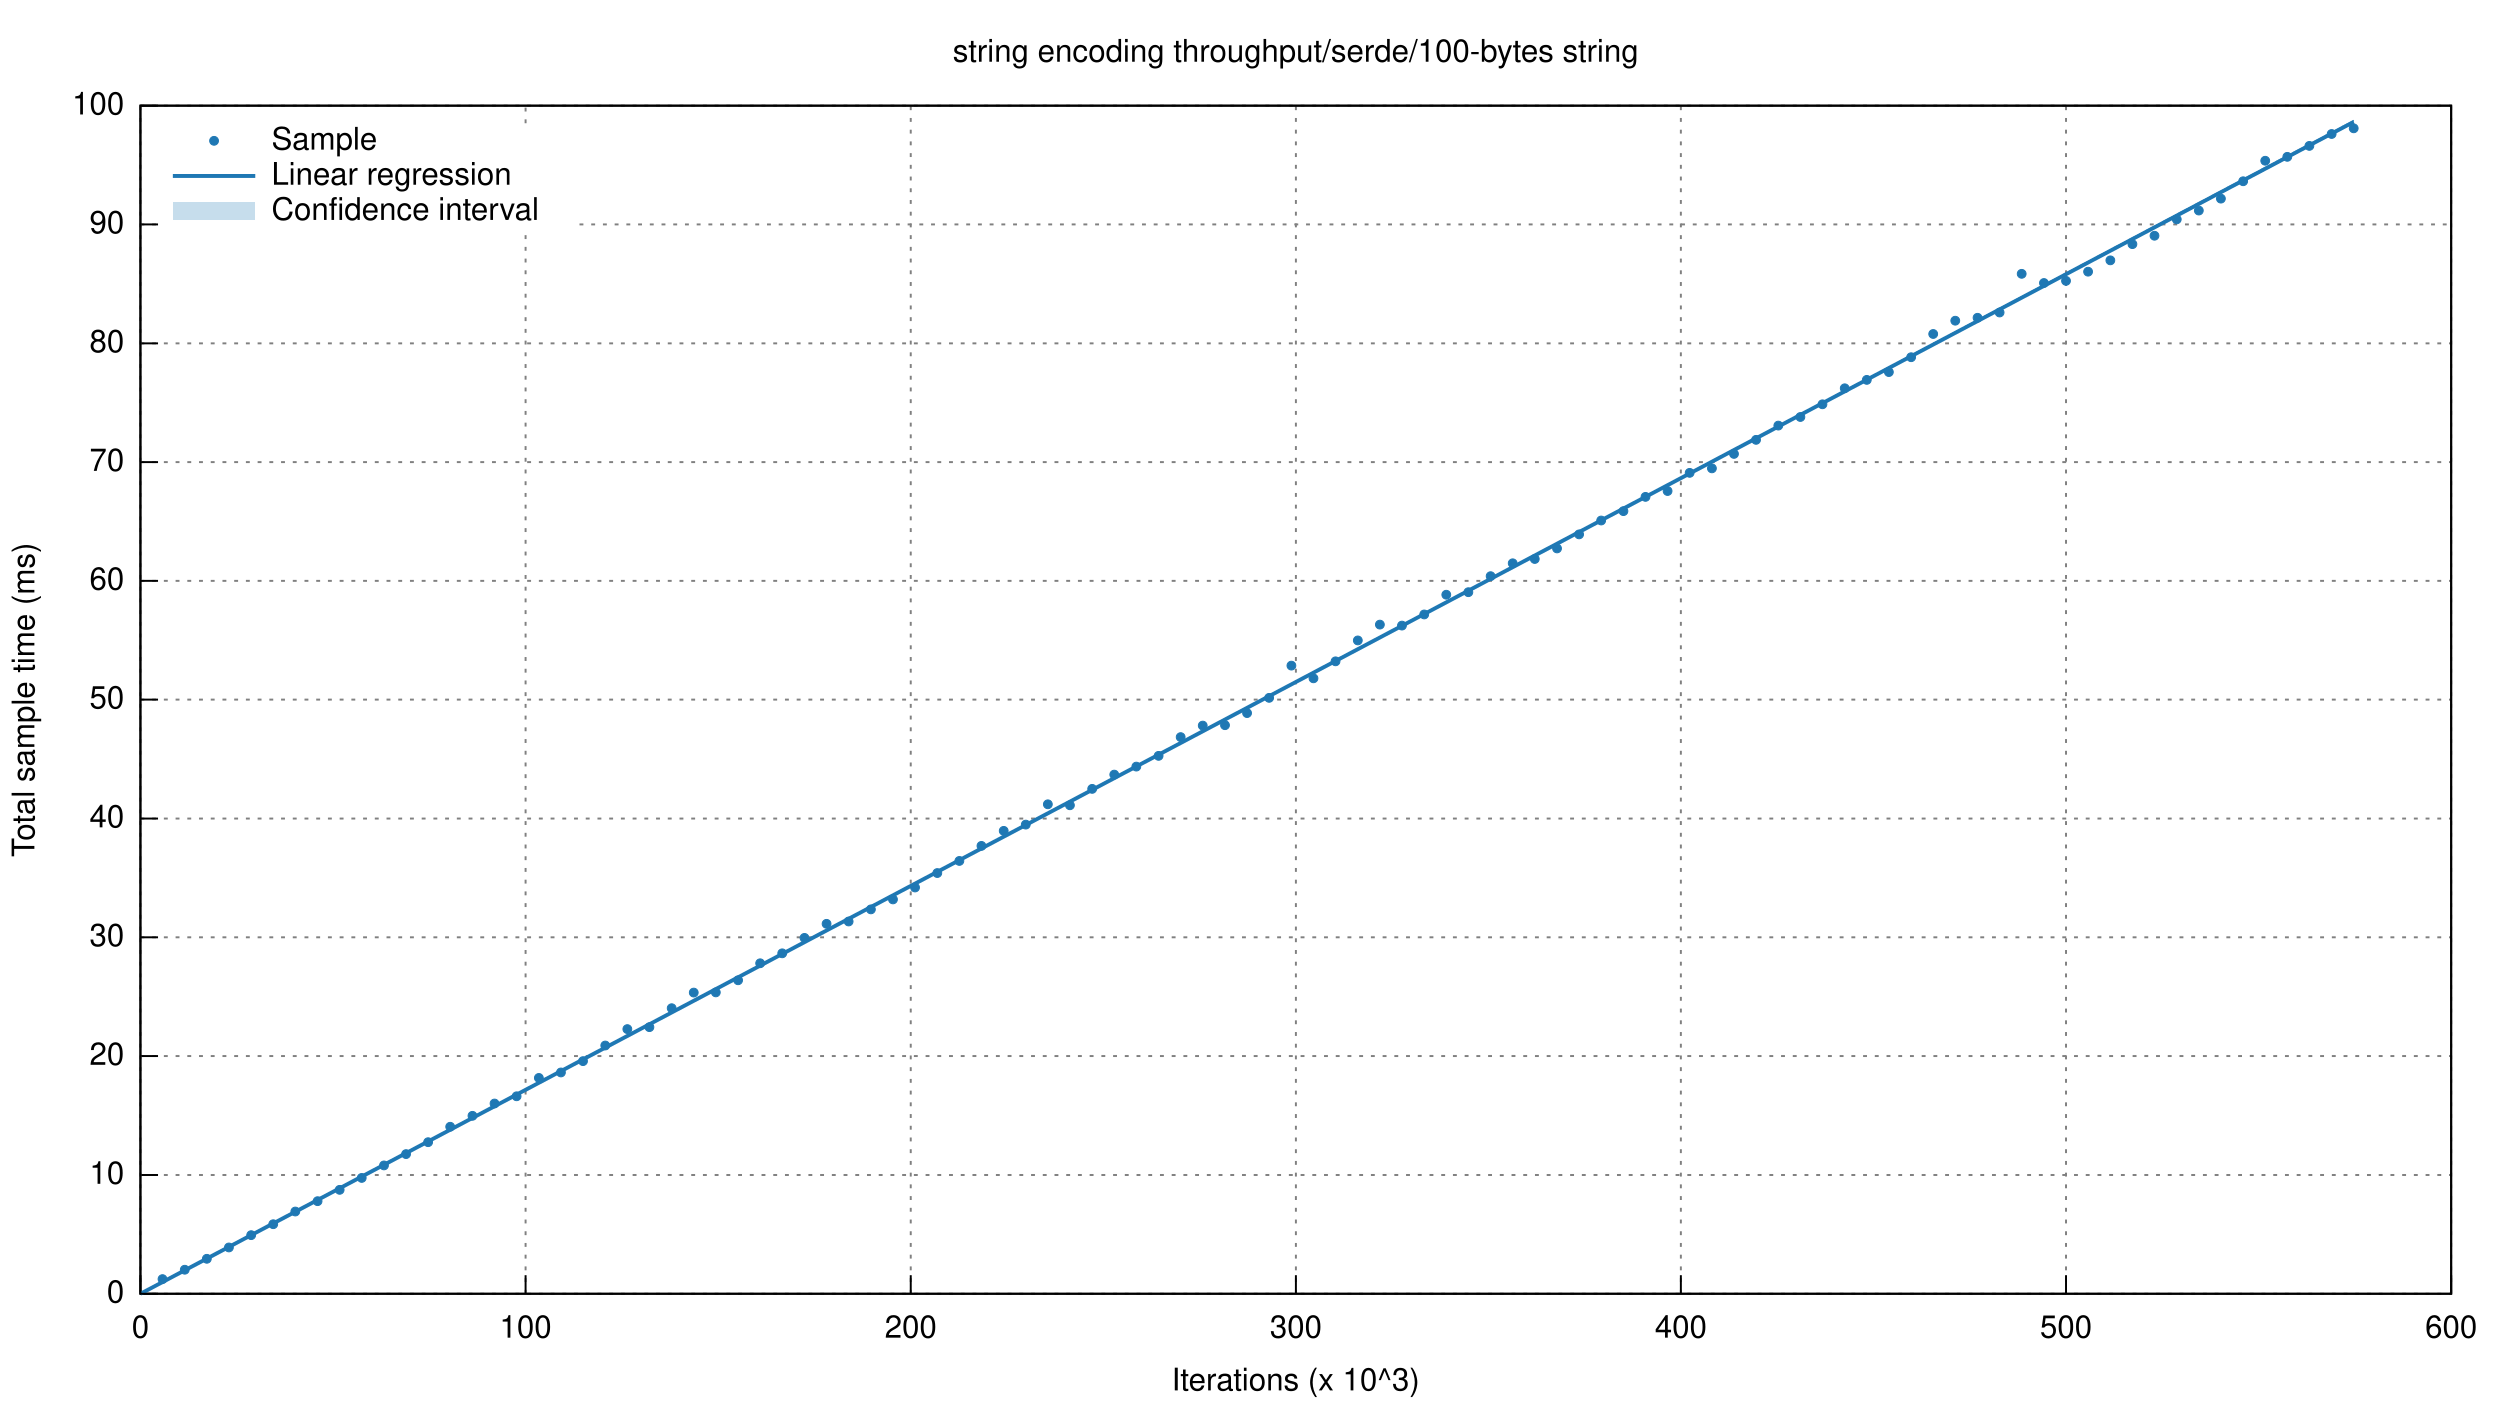
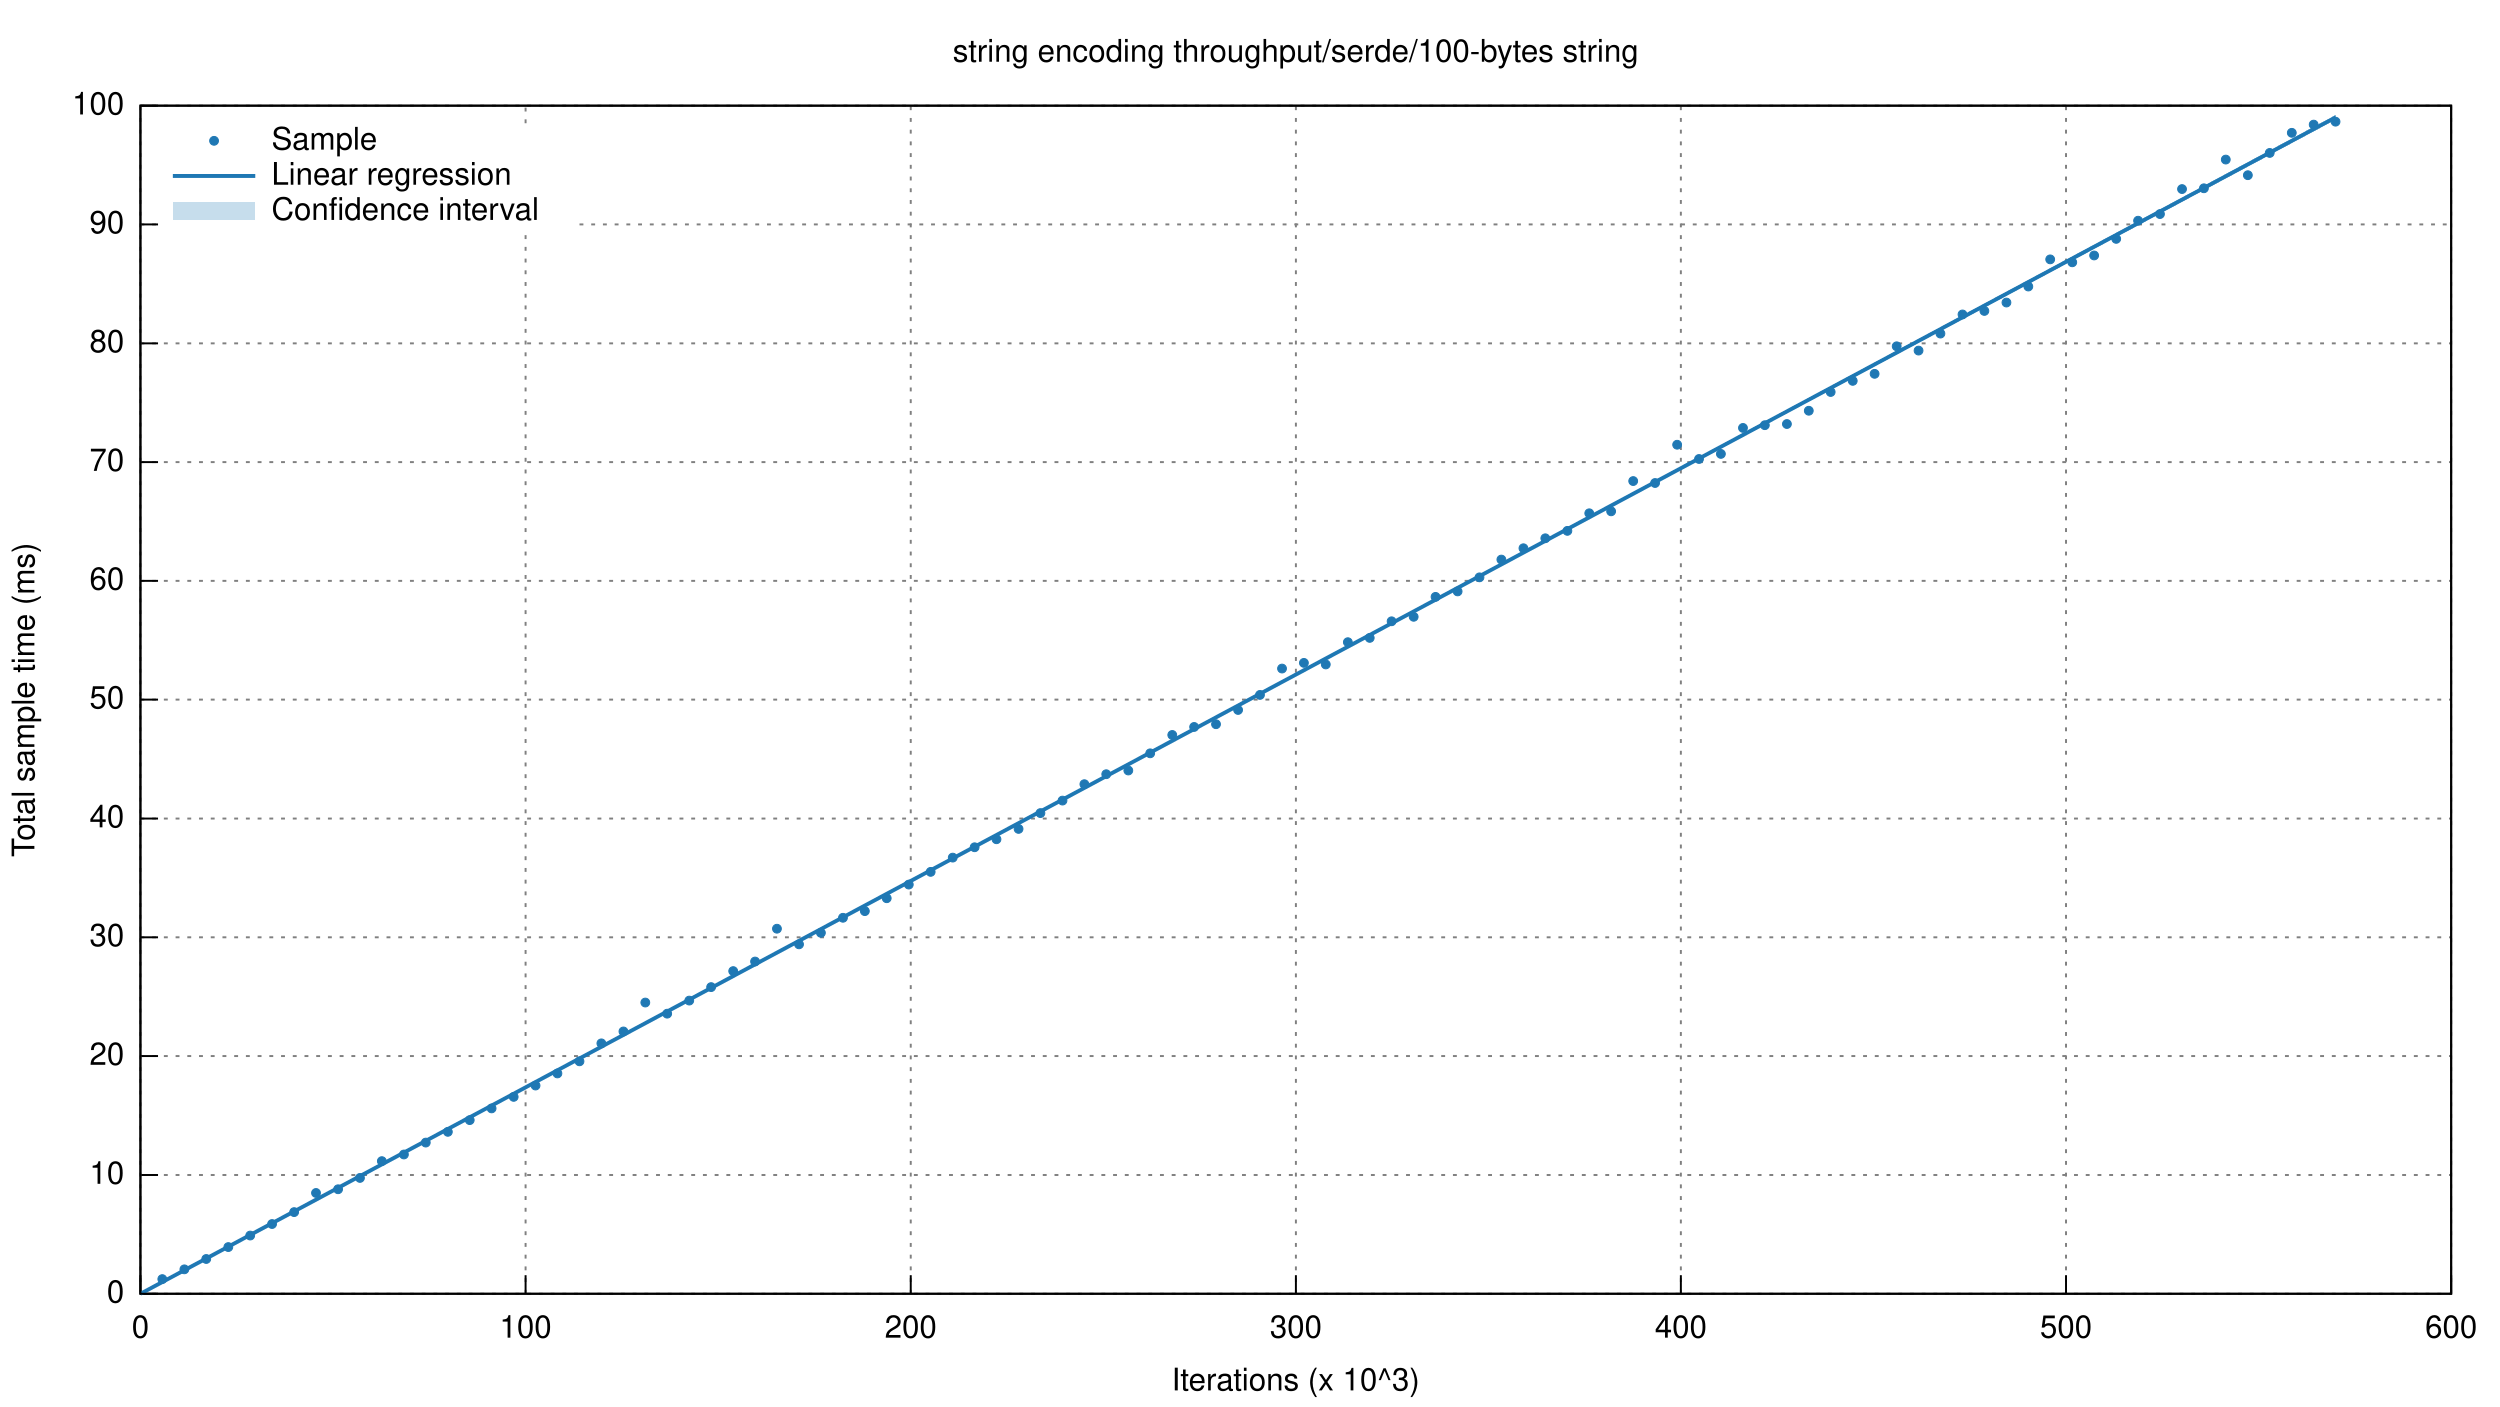
<svg xmlns="http://www.w3.org/2000/svg" xmlns:xlink="http://www.w3.org/1999/xlink" viewBox="0 0 1280 720">
  <g id="gnuplot_canvas">
    <rect x="0" y="0" width="1280" height="720" fill="none" />
    <defs>
      <circle id="gpDot" r="0.5" stroke-width="0.5" />
      <path id="gpPt0" stroke-width="0.222" stroke="currentColor" d="M-1,0 h2 M0,-1 v2" />
      <path id="gpPt1" stroke-width="0.222" stroke="currentColor" d="M-1,-1 L1,1 M1,-1 L-1,1" />
      <path id="gpPt2" stroke-width="0.222" stroke="currentColor" d="M-1,0 L1,0 M0,-1 L0,1 M-1,-1 L1,1 M-1,1 L1,-1" />
      <rect id="gpPt3" stroke-width="0.222" stroke="currentColor" x="-1" y="-1" width="2" height="2" />
      <rect id="gpPt4" stroke-width="0.222" stroke="currentColor" fill="currentColor" x="-1" y="-1" width="2" height="2" />
      <circle id="gpPt5" stroke-width="0.222" stroke="currentColor" cx="0" cy="0" r="1" />
      <use xlink:href="#gpPt5" id="gpPt6" fill="currentColor" stroke="none" />
      <path id="gpPt7" stroke-width="0.222" stroke="currentColor" d="M0,-1.33 L-1.33,0.67 L1.33,0.67 z" />
      <use xlink:href="#gpPt7" id="gpPt8" fill="currentColor" stroke="none" />
      <use xlink:href="#gpPt7" id="gpPt9" stroke="currentColor" transform="rotate(180)" />
      <use xlink:href="#gpPt9" id="gpPt10" fill="currentColor" stroke="none" />
      <use xlink:href="#gpPt3" id="gpPt11" stroke="currentColor" transform="rotate(45)" />
      <use xlink:href="#gpPt11" id="gpPt12" fill="currentColor" stroke="none" />
    </defs>
    <g style="fill:none; color:white; stroke:currentColor; stroke-width:1.00; stroke-linecap:butt; stroke-linejoin:miter">
</g>
    <g style="fill:none; color:black; stroke:currentColor; stroke-width:1.00; stroke-linecap:butt; stroke-linejoin:miter">
</g>
    <g style="fill:none; color:gray; stroke:currentColor; stroke-width:1.00; stroke-linecap:butt; stroke-linejoin:miter">
      <path stroke="gray" stroke-dasharray=" 2,4" class="gridline" d="M71.9,662.4 L1255.0,662.4  h0.01" />
    </g>
    <g style="fill:none; color:black; stroke:currentColor; stroke-width:1.00; stroke-linecap:butt; stroke-linejoin:miter">
      <path stroke="black" d="M71.9,662.4 L80.9,662.4  h0.01" />
      <g transform="translate(63.6,666.9)" style="stroke:none; fill:black; font-family:Helvetica; font-size:12.00pt; text-anchor:end">
        <text> 0</text>
      </g>
    </g>
    <g style="fill:none; color:gray; stroke:currentColor; stroke-width:1.00; stroke-linecap:butt; stroke-linejoin:miter">
      <path stroke="gray" stroke-dasharray=" 2,4" class="gridline" d="M71.9,601.6 L1255.0,601.6  h0.01" />
    </g>
    <g style="fill:none; color:black; stroke:currentColor; stroke-width:1.00; stroke-linecap:butt; stroke-linejoin:miter">
      <path stroke="black" d="M71.9,601.6 L80.9,601.6  h0.01" />
      <g transform="translate(63.6,606.1)" style="stroke:none; fill:black; font-family:Helvetica; font-size:12.00pt; text-anchor:end">
        <text> 10</text>
      </g>
    </g>
    <g style="fill:none; color:gray; stroke:currentColor; stroke-width:1.00; stroke-linecap:butt; stroke-linejoin:miter">
      <path stroke="gray" stroke-dasharray=" 2,4" class="gridline" d="M71.9,540.7 L1255.0,540.7  h0.01" />
    </g>
    <g style="fill:none; color:black; stroke:currentColor; stroke-width:1.00; stroke-linecap:butt; stroke-linejoin:miter">
      <path stroke="black" d="M71.9,540.7 L80.9,540.7  h0.01" />
      <g transform="translate(63.6,545.2)" style="stroke:none; fill:black; font-family:Helvetica; font-size:12.00pt; text-anchor:end">
        <text> 20</text>
      </g>
    </g>
    <g style="fill:none; color:gray; stroke:currentColor; stroke-width:1.00; stroke-linecap:butt; stroke-linejoin:miter">
      <path stroke="gray" stroke-dasharray=" 2,4" class="gridline" d="M71.9,479.9 L1255.0,479.9  h0.01" />
    </g>
    <g style="fill:none; color:black; stroke:currentColor; stroke-width:1.00; stroke-linecap:butt; stroke-linejoin:miter">
      <path stroke="black" d="M71.9,479.9 L80.9,479.9  h0.01" />
      <g transform="translate(63.6,484.4)" style="stroke:none; fill:black; font-family:Helvetica; font-size:12.00pt; text-anchor:end">
        <text> 30</text>
      </g>
    </g>
    <g style="fill:none; color:gray; stroke:currentColor; stroke-width:1.00; stroke-linecap:butt; stroke-linejoin:miter">
      <path stroke="gray" stroke-dasharray=" 2,4" class="gridline" d="M71.9,419.1 L1255.0,419.1  h0.01" />
    </g>
    <g style="fill:none; color:black; stroke:currentColor; stroke-width:1.00; stroke-linecap:butt; stroke-linejoin:miter">
      <path stroke="black" d="M71.9,419.1 L80.9,419.1  h0.01" />
      <g transform="translate(63.6,423.6)" style="stroke:none; fill:black; font-family:Helvetica; font-size:12.00pt; text-anchor:end">
        <text> 40</text>
      </g>
    </g>
    <g style="fill:none; color:gray; stroke:currentColor; stroke-width:1.00; stroke-linecap:butt; stroke-linejoin:miter">
      <path stroke="gray" stroke-dasharray=" 2,4" class="gridline" d="M71.9,358.2 L1255.0,358.2  h0.01" />
    </g>
    <g style="fill:none; color:black; stroke:currentColor; stroke-width:1.00; stroke-linecap:butt; stroke-linejoin:miter">
      <path stroke="black" d="M71.9,358.2 L80.9,358.2  h0.01" />
      <g transform="translate(63.6,362.7)" style="stroke:none; fill:black; font-family:Helvetica; font-size:12.00pt; text-anchor:end">
        <text> 50</text>
      </g>
    </g>
    <g style="fill:none; color:gray; stroke:currentColor; stroke-width:1.00; stroke-linecap:butt; stroke-linejoin:miter">
      <path stroke="gray" stroke-dasharray=" 2,4" class="gridline" d="M71.9,297.4 L1255.0,297.4  h0.01" />
    </g>
    <g style="fill:none; color:black; stroke:currentColor; stroke-width:1.00; stroke-linecap:butt; stroke-linejoin:miter">
      <path stroke="black" d="M71.9,297.4 L80.9,297.4  h0.01" />
      <g transform="translate(63.6,301.9)" style="stroke:none; fill:black; font-family:Helvetica; font-size:12.00pt; text-anchor:end">
        <text> 60</text>
      </g>
    </g>
    <g style="fill:none; color:gray; stroke:currentColor; stroke-width:1.00; stroke-linecap:butt; stroke-linejoin:miter">
      <path stroke="gray" stroke-dasharray=" 2,4" class="gridline" d="M71.9,236.6 L1255.0,236.6  h0.01" />
    </g>
    <g style="fill:none; color:black; stroke:currentColor; stroke-width:1.00; stroke-linecap:butt; stroke-linejoin:miter">
      <path stroke="black" d="M71.9,236.6 L80.9,236.6  h0.01" />
      <g transform="translate(63.6,241.1)" style="stroke:none; fill:black; font-family:Helvetica; font-size:12.00pt; text-anchor:end">
        <text> 70</text>
      </g>
    </g>
    <g style="fill:none; color:gray; stroke:currentColor; stroke-width:1.00; stroke-linecap:butt; stroke-linejoin:miter">
      <path stroke="gray" stroke-dasharray=" 2,4" class="gridline" d="M71.9,175.8 L1255.0,175.8  h0.01" />
    </g>
    <g style="fill:none; color:black; stroke:currentColor; stroke-width:1.00; stroke-linecap:butt; stroke-linejoin:miter">
      <path stroke="black" d="M71.9,175.8 L80.9,175.8  h0.01" />
      <g transform="translate(63.6,180.3)" style="stroke:none; fill:black; font-family:Helvetica; font-size:12.00pt; text-anchor:end">
        <text> 80</text>
      </g>
    </g>
    <g style="fill:none; color:gray; stroke:currentColor; stroke-width:1.00; stroke-linecap:butt; stroke-linejoin:miter">
      <path stroke="gray" stroke-dasharray=" 2,4" class="gridline" d="M71.9,114.9 L80.2,114.9 M296.7,114.9 L1255.0,114.9  h0.01" />
    </g>
    <g style="fill:none; color:black; stroke:currentColor; stroke-width:1.00; stroke-linecap:butt; stroke-linejoin:miter">
      <path stroke="black" d="M71.9,114.9 L80.9,114.9  h0.01" />
      <g transform="translate(63.6,119.4)" style="stroke:none; fill:black; font-family:Helvetica; font-size:12.00pt; text-anchor:end">
        <text> 90</text>
      </g>
    </g>
    <g style="fill:none; color:gray; stroke:currentColor; stroke-width:1.00; stroke-linecap:butt; stroke-linejoin:miter">
      <path stroke="gray" stroke-dasharray=" 2,4" class="gridline" d="M71.9,54.1 L1255.0,54.1  h0.01" />
    </g>
    <g style="fill:none; color:black; stroke:currentColor; stroke-width:1.00; stroke-linecap:butt; stroke-linejoin:miter">
      <path stroke="black" d="M71.9,54.1 L80.9,54.1  h0.01" />
      <g transform="translate(63.6,58.6)" style="stroke:none; fill:black; font-family:Helvetica; font-size:12.00pt; text-anchor:end">
        <text> 100</text>
      </g>
    </g>
    <g style="fill:none; color:gray; stroke:currentColor; stroke-width:1.00; stroke-linecap:butt; stroke-linejoin:miter">
      <path stroke="gray" stroke-dasharray=" 2,4" class="gridline" d="M71.9,662.4 L71.9,54.1  h0.01" />
    </g>
    <g style="fill:none; color:black; stroke:currentColor; stroke-width:1.00; stroke-linecap:butt; stroke-linejoin:miter">
      <path stroke="black" d="M71.9,662.4 L71.9,653.4  h0.01" />
      <g transform="translate(71.9,684.9)" style="stroke:none; fill:black; font-family:Helvetica; font-size:12.00pt; text-anchor:middle">
        <text> 0</text>
      </g>
    </g>
    <g style="fill:none; color:gray; stroke:currentColor; stroke-width:1.00; stroke-linecap:butt; stroke-linejoin:miter">
      <path stroke="gray" stroke-dasharray=" 2,4" class="gridline" d="M269.1,662.4 L269.1,117.1 M269.1,63.1 L269.1,54.1  h0.01" />
    </g>
    <g style="fill:none; color:black; stroke:currentColor; stroke-width:1.00; stroke-linecap:butt; stroke-linejoin:miter">
      <path stroke="black" d="M269.1,662.4 L269.1,653.4  h0.01" />
      <g transform="translate(269.1,684.9)" style="stroke:none; fill:black; font-family:Helvetica; font-size:12.00pt; text-anchor:middle">
        <text> 100</text>
      </g>
    </g>
    <g style="fill:none; color:gray; stroke:currentColor; stroke-width:1.00; stroke-linecap:butt; stroke-linejoin:miter">
      <path stroke="gray" stroke-dasharray=" 2,4" class="gridline" d="M466.3,662.4 L466.3,54.1  h0.01" />
    </g>
    <g style="fill:none; color:black; stroke:currentColor; stroke-width:1.00; stroke-linecap:butt; stroke-linejoin:miter">
      <path stroke="black" d="M466.3,662.4 L466.3,653.4  h0.01" />
      <g transform="translate(466.3,684.9)" style="stroke:none; fill:black; font-family:Helvetica; font-size:12.00pt; text-anchor:middle">
        <text> 200</text>
      </g>
    </g>
    <g style="fill:none; color:gray; stroke:currentColor; stroke-width:1.00; stroke-linecap:butt; stroke-linejoin:miter">
      <path stroke="gray" stroke-dasharray=" 2,4" class="gridline" d="M663.5,662.4 L663.5,54.1  h0.01" />
    </g>
    <g style="fill:none; color:black; stroke:currentColor; stroke-width:1.00; stroke-linecap:butt; stroke-linejoin:miter">
      <path stroke="black" d="M663.5,662.4 L663.5,653.4  h0.01" />
      <g transform="translate(663.5,684.9)" style="stroke:none; fill:black; font-family:Helvetica; font-size:12.00pt; text-anchor:middle">
        <text> 300</text>
      </g>
    </g>
    <g style="fill:none; color:gray; stroke:currentColor; stroke-width:1.00; stroke-linecap:butt; stroke-linejoin:miter">
      <path stroke="gray" stroke-dasharray=" 2,4" class="gridline" d="M860.6,662.4 L860.6,54.1  h0.01" />
    </g>
    <g style="fill:none; color:black; stroke:currentColor; stroke-width:1.00; stroke-linecap:butt; stroke-linejoin:miter">
      <path stroke="black" d="M860.6,662.4 L860.6,653.4  h0.01" />
      <g transform="translate(860.6,684.9)" style="stroke:none; fill:black; font-family:Helvetica; font-size:12.00pt; text-anchor:middle">
        <text> 400</text>
      </g>
    </g>
    <g style="fill:none; color:gray; stroke:currentColor; stroke-width:1.00; stroke-linecap:butt; stroke-linejoin:miter">
      <path stroke="gray" stroke-dasharray=" 2,4" class="gridline" d="M1057.8,662.4 L1057.8,54.1  h0.01" />
    </g>
    <g style="fill:none; color:black; stroke:currentColor; stroke-width:1.00; stroke-linecap:butt; stroke-linejoin:miter">
      <path stroke="black" d="M1057.8,662.4 L1057.8,653.4  h0.01" />
      <g transform="translate(1057.8,684.9)" style="stroke:none; fill:black; font-family:Helvetica; font-size:12.00pt; text-anchor:middle">
        <text> 500</text>
      </g>
    </g>
    <g style="fill:none; color:gray; stroke:currentColor; stroke-width:1.00; stroke-linecap:butt; stroke-linejoin:miter">
      <path stroke="gray" stroke-dasharray=" 2,4" class="gridline" d="M1255.0,662.4 L1255.0,54.1  h0.01" />
    </g>
    <g style="fill:none; color:black; stroke:currentColor; stroke-width:1.00; stroke-linecap:butt; stroke-linejoin:miter">
      <path stroke="black" d="M1255.0,662.4 L1255.0,653.4  h0.01" />
      <g transform="translate(1255.0,684.9)" style="stroke:none; fill:black; font-family:Helvetica; font-size:12.00pt; text-anchor:middle">
        <text> 600</text>
      </g>
      <path stroke="black" d="M71.9,54.1 L71.9,662.4 L1255.0,662.4 L1255.0,54.1 L71.9,54.1 Z  h0.01" />
      <g transform="translate(17.6,358.3) rotate(270)" style="stroke:none; fill:black; font-family:Helvetica; font-size:12.00pt; text-anchor:middle">
        <text>Total sample time (ms)</text>
      </g>
      <g transform="translate(663.4,711.9)" style="stroke:none; fill:black; font-family:Helvetica; font-size:12.00pt; text-anchor:middle">
        <text>Iterations (x 10^3)</text>
      </g>
      <g transform="translate(663.4,31.6)" style="stroke:none; fill:black; font-family:Helvetica; font-size:12.00pt; text-anchor:middle">
        <text>string encoding throughput/serde/100-bytes string</text>
      </g>
    </g>
    <g id="gnuplot_plot_1">
      <g style="fill:none; color:red; stroke:currentColor; stroke-width:1.00; stroke-linecap:butt; stroke-linejoin:miter">
        <g transform="translate(139.0,76.6)" style="stroke:none; fill:black; font-family:Helvetica; font-size:12.00pt; text-anchor:start">
          <text>Sample</text>
        </g>
-         <use xlink:href="#gpPt6" transform="translate(83.2,654.9) scale(2.25)" color="rgb( 31, 120, 180)" />
-         <use xlink:href="#gpPt6" transform="translate(94.6,650.1) scale(2.25)" color="rgb( 31, 120, 180)" />
-         <use xlink:href="#gpPt6" transform="translate(105.9,644.5) scale(2.25)" color="rgb( 31, 120, 180)" />
-         <use xlink:href="#gpPt6" transform="translate(117.2,638.7) scale(2.25)" color="rgb( 31, 120, 180)" />
-         <use xlink:href="#gpPt6" transform="translate(128.6,632.4) scale(2.25)" color="rgb( 31, 120, 180)" />
-         <use xlink:href="#gpPt6" transform="translate(139.9,626.8) scale(2.25)" color="rgb( 31, 120, 180)" />
-         <use xlink:href="#gpPt6" transform="translate(151.2,620.3) scale(2.25)" color="rgb( 31, 120, 180)" />
-         <use xlink:href="#gpPt6" transform="translate(162.6,615.0) scale(2.25)" color="rgb( 31, 120, 180)" />
-         <use xlink:href="#gpPt6" transform="translate(173.9,609.2) scale(2.25)" color="rgb( 31, 120, 180)" />
-         <use xlink:href="#gpPt6" transform="translate(185.2,603.1) scale(2.25)" color="rgb( 31, 120, 180)" />
-         <use xlink:href="#gpPt6" transform="translate(196.6,596.7) scale(2.25)" color="rgb( 31, 120, 180)" />
-         <use xlink:href="#gpPt6" transform="translate(207.9,590.9) scale(2.25)" color="rgb( 31, 120, 180)" />
-         <use xlink:href="#gpPt6" transform="translate(219.2,584.8) scale(2.25)" color="rgb( 31, 120, 180)" />
-         <use xlink:href="#gpPt6" transform="translate(230.5,576.9) scale(2.25)" color="rgb( 31, 120, 180)" />
-         <use xlink:href="#gpPt6" transform="translate(241.9,571.3) scale(2.25)" color="rgb( 31, 120, 180)" />
-         <use xlink:href="#gpPt6" transform="translate(253.2,565.0) scale(2.25)" color="rgb( 31, 120, 180)" />
-         <use xlink:href="#gpPt6" transform="translate(264.5,561.3) scale(2.25)" color="rgb( 31, 120, 180)" />
-         <use xlink:href="#gpPt6" transform="translate(275.9,551.9) scale(2.25)" color="rgb( 31, 120, 180)" />
-         <use xlink:href="#gpPt6" transform="translate(287.2,549.1) scale(2.25)" color="rgb( 31, 120, 180)" />
-         <use xlink:href="#gpPt6" transform="translate(298.5,543.3) scale(2.25)" color="rgb( 31, 120, 180)" />
-         <use xlink:href="#gpPt6" transform="translate(309.9,535.3) scale(2.25)" color="rgb( 31, 120, 180)" />
-         <use xlink:href="#gpPt6" transform="translate(321.2,526.9) scale(2.25)" color="rgb( 31, 120, 180)" />
-         <use xlink:href="#gpPt6" transform="translate(332.5,525.9) scale(2.25)" color="rgb( 31, 120, 180)" />
-         <use xlink:href="#gpPt6" transform="translate(343.9,516.2) scale(2.25)" color="rgb( 31, 120, 180)" />
-         <use xlink:href="#gpPt6" transform="translate(355.2,508.2) scale(2.25)" color="rgb( 31, 120, 180)" />
-         <use xlink:href="#gpPt6" transform="translate(366.5,508.1) scale(2.25)" color="rgb( 31, 120, 180)" />
-         <use xlink:href="#gpPt6" transform="translate(377.9,501.9) scale(2.25)" color="rgb( 31, 120, 180)" />
-         <use xlink:href="#gpPt6" transform="translate(389.2,493.2) scale(2.25)" color="rgb( 31, 120, 180)" />
-         <use xlink:href="#gpPt6" transform="translate(400.5,488.1) scale(2.25)" color="rgb( 31, 120, 180)" />
-         <use xlink:href="#gpPt6" transform="translate(411.9,480.2) scale(2.25)" color="rgb( 31, 120, 180)" />
-         <use xlink:href="#gpPt6" transform="translate(423.2,473.0) scale(2.25)" color="rgb( 31, 120, 180)" />
-         <use xlink:href="#gpPt6" transform="translate(434.5,471.8) scale(2.25)" color="rgb( 31, 120, 180)" />
-         <use xlink:href="#gpPt6" transform="translate(445.9,465.6) scale(2.25)" color="rgb( 31, 120, 180)" />
-         <use xlink:href="#gpPt6" transform="translate(457.2,460.5) scale(2.25)" color="rgb( 31, 120, 180)" />
-         <use xlink:href="#gpPt6" transform="translate(468.5,454.4) scale(2.25)" color="rgb( 31, 120, 180)" />
-         <use xlink:href="#gpPt6" transform="translate(479.9,447.0) scale(2.25)" color="rgb( 31, 120, 180)" />
-         <use xlink:href="#gpPt6" transform="translate(491.2,440.8) scale(2.25)" color="rgb( 31, 120, 180)" />
-         <use xlink:href="#gpPt6" transform="translate(502.5,433.1) scale(2.25)" color="rgb( 31, 120, 180)" />
-         <use xlink:href="#gpPt6" transform="translate(513.9,425.4) scale(2.25)" color="rgb( 31, 120, 180)" />
-         <use xlink:href="#gpPt6" transform="translate(525.2,422.2) scale(2.25)" color="rgb( 31, 120, 180)" />
-         <use xlink:href="#gpPt6" transform="translate(536.5,411.8) scale(2.25)" color="rgb( 31, 120, 180)" />
-         <use xlink:href="#gpPt6" transform="translate(547.8,412.3) scale(2.25)" color="rgb( 31, 120, 180)" />
-         <use xlink:href="#gpPt6" transform="translate(559.2,403.9) scale(2.25)" color="rgb( 31, 120, 180)" />
-         <use xlink:href="#gpPt6" transform="translate(570.5,396.6) scale(2.25)" color="rgb( 31, 120, 180)" />
-         <use xlink:href="#gpPt6" transform="translate(581.8,392.5) scale(2.25)" color="rgb( 31, 120, 180)" />
-         <use xlink:href="#gpPt6" transform="translate(593.2,387.0) scale(2.25)" color="rgb( 31, 120, 180)" />
-         <use xlink:href="#gpPt6" transform="translate(604.5,377.4) scale(2.25)" color="rgb( 31, 120, 180)" />
-         <use xlink:href="#gpPt6" transform="translate(615.8,371.5) scale(2.25)" color="rgb( 31, 120, 180)" />
-         <use xlink:href="#gpPt6" transform="translate(627.2,371.3) scale(2.25)" color="rgb( 31, 120, 180)" />
-         <use xlink:href="#gpPt6" transform="translate(638.5,365.1) scale(2.25)" color="rgb( 31, 120, 180)" />
-         <use xlink:href="#gpPt6" transform="translate(649.8,357.3) scale(2.25)" color="rgb( 31, 120, 180)" />
-         <use xlink:href="#gpPt6" transform="translate(661.2,340.8) scale(2.25)" color="rgb( 31, 120, 180)" />
-         <use xlink:href="#gpPt6" transform="translate(672.5,347.3) scale(2.25)" color="rgb( 31, 120, 180)" />
-         <use xlink:href="#gpPt6" transform="translate(683.8,338.6) scale(2.25)" color="rgb( 31, 120, 180)" />
-         <use xlink:href="#gpPt6" transform="translate(695.2,327.9) scale(2.25)" color="rgb( 31, 120, 180)" />
-         <use xlink:href="#gpPt6" transform="translate(706.5,319.8) scale(2.25)" color="rgb( 31, 120, 180)" />
-         <use xlink:href="#gpPt6" transform="translate(717.8,320.3) scale(2.25)" color="rgb( 31, 120, 180)" />
-         <use xlink:href="#gpPt6" transform="translate(729.2,314.6) scale(2.25)" color="rgb( 31, 120, 180)" />
-         <use xlink:href="#gpPt6" transform="translate(740.5,304.5) scale(2.25)" color="rgb( 31, 120, 180)" />
-         <use xlink:href="#gpPt6" transform="translate(751.8,303.2) scale(2.25)" color="rgb( 31, 120, 180)" />
-         <use xlink:href="#gpPt6" transform="translate(763.2,295.0) scale(2.25)" color="rgb( 31, 120, 180)" />
-         <use xlink:href="#gpPt6" transform="translate(774.5,288.4) scale(2.25)" color="rgb( 31, 120, 180)" />
-         <use xlink:href="#gpPt6" transform="translate(785.8,286.2) scale(2.25)" color="rgb( 31, 120, 180)" />
-         <use xlink:href="#gpPt6" transform="translate(797.2,280.8) scale(2.25)" color="rgb( 31, 120, 180)" />
-         <use xlink:href="#gpPt6" transform="translate(808.5,273.6) scale(2.25)" color="rgb( 31, 120, 180)" />
-         <use xlink:href="#gpPt6" transform="translate(819.8,266.5) scale(2.25)" color="rgb( 31, 120, 180)" />
-         <use xlink:href="#gpPt6" transform="translate(831.2,261.7) scale(2.25)" color="rgb( 31, 120, 180)" />
-         <use xlink:href="#gpPt6" transform="translate(842.5,254.4) scale(2.25)" color="rgb( 31, 120, 180)" />
-         <use xlink:href="#gpPt6" transform="translate(853.8,251.4) scale(2.25)" color="rgb( 31, 120, 180)" />
-         <use xlink:href="#gpPt6" transform="translate(865.1,242.1) scale(2.25)" color="rgb( 31, 120, 180)" />
-         <use xlink:href="#gpPt6" transform="translate(876.5,239.8) scale(2.25)" color="rgb( 31, 120, 180)" />
-         <use xlink:href="#gpPt6" transform="translate(887.8,232.4) scale(2.25)" color="rgb( 31, 120, 180)" />
-         <use xlink:href="#gpPt6" transform="translate(899.1,225.2) scale(2.25)" color="rgb( 31, 120, 180)" />
-         <use xlink:href="#gpPt6" transform="translate(910.5,217.9) scale(2.25)" color="rgb( 31, 120, 180)" />
-         <use xlink:href="#gpPt6" transform="translate(921.8,213.5) scale(2.25)" color="rgb( 31, 120, 180)" />
-         <use xlink:href="#gpPt6" transform="translate(933.1,207.0) scale(2.25)" color="rgb( 31, 120, 180)" />
-         <use xlink:href="#gpPt6" transform="translate(944.5,198.8) scale(2.25)" color="rgb( 31, 120, 180)" />
-         <use xlink:href="#gpPt6" transform="translate(955.8,194.5) scale(2.25)" color="rgb( 31, 120, 180)" />
-         <use xlink:href="#gpPt6" transform="translate(967.1,190.5) scale(2.25)" color="rgb( 31, 120, 180)" />
-         <use xlink:href="#gpPt6" transform="translate(978.5,182.9) scale(2.25)" color="rgb( 31, 120, 180)" />
-         <use xlink:href="#gpPt6" transform="translate(989.8,171.0) scale(2.25)" color="rgb( 31, 120, 180)" />
-         <use xlink:href="#gpPt6" transform="translate(1001.1,164.2) scale(2.25)" color="rgb( 31, 120, 180)" />
-         <use xlink:href="#gpPt6" transform="translate(1012.5,162.7) scale(2.25)" color="rgb( 31, 120, 180)" />
-         <use xlink:href="#gpPt6" transform="translate(1023.8,160.0) scale(2.25)" color="rgb( 31, 120, 180)" />
-         <use xlink:href="#gpPt6" transform="translate(1035.1,140.2) scale(2.25)" color="rgb( 31, 120, 180)" />
-         <use xlink:href="#gpPt6" transform="translate(1046.5,144.9) scale(2.25)" color="rgb( 31, 120, 180)" />
-         <use xlink:href="#gpPt6" transform="translate(1057.8,143.8) scale(2.25)" color="rgb( 31, 120, 180)" />
-         <use xlink:href="#gpPt6" transform="translate(1069.1,139.1) scale(2.25)" color="rgb( 31, 120, 180)" />
-         <use xlink:href="#gpPt6" transform="translate(1080.5,133.3) scale(2.25)" color="rgb( 31, 120, 180)" />
-         <use xlink:href="#gpPt6" transform="translate(1091.8,125.0) scale(2.25)" color="rgb( 31, 120, 180)" />
-         <use xlink:href="#gpPt6" transform="translate(1103.1,120.7) scale(2.25)" color="rgb( 31, 120, 180)" />
-         <use xlink:href="#gpPt6" transform="translate(1114.5,112.3) scale(2.25)" color="rgb( 31, 120, 180)" />
-         <use xlink:href="#gpPt6" transform="translate(1125.8,107.8) scale(2.25)" color="rgb( 31, 120, 180)" />
-         <use xlink:href="#gpPt6" transform="translate(1137.1,101.7) scale(2.25)" color="rgb( 31, 120, 180)" />
-         <use xlink:href="#gpPt6" transform="translate(1148.5,92.8) scale(2.25)" color="rgb( 31, 120, 180)" />
-         <use xlink:href="#gpPt6" transform="translate(1159.8,82.3) scale(2.25)" color="rgb( 31, 120, 180)" />
-         <use xlink:href="#gpPt6" transform="translate(1171.1,80.3) scale(2.25)" color="rgb( 31, 120, 180)" />
-         <use xlink:href="#gpPt6" transform="translate(1182.4,74.7) scale(2.25)" color="rgb( 31, 120, 180)" />
-         <use xlink:href="#gpPt6" transform="translate(1193.8,68.6) scale(2.25)" color="rgb( 31, 120, 180)" />
-         <use xlink:href="#gpPt6" transform="translate(1205.1,65.7) scale(2.25)" color="rgb( 31, 120, 180)" />
+         <use xlink:href="#gpPt6" transform="translate(83.1,654.9) scale(2.25)" color="rgb( 31, 120, 180)" />
+         <use xlink:href="#gpPt6" transform="translate(94.4,649.9) scale(2.25)" color="rgb( 31, 120, 180)" />
+         <use xlink:href="#gpPt6" transform="translate(105.6,644.6) scale(2.25)" color="rgb( 31, 120, 180)" />
+         <use xlink:href="#gpPt6" transform="translate(116.9,638.5) scale(2.25)" color="rgb( 31, 120, 180)" />
+         <use xlink:href="#gpPt6" transform="translate(128.1,632.6) scale(2.25)" color="rgb( 31, 120, 180)" />
+         <use xlink:href="#gpPt6" transform="translate(139.3,626.7) scale(2.25)" color="rgb( 31, 120, 180)" />
+         <use xlink:href="#gpPt6" transform="translate(150.6,620.6) scale(2.25)" color="rgb( 31, 120, 180)" />
+         <use xlink:href="#gpPt6" transform="translate(161.8,610.8) scale(2.25)" color="rgb( 31, 120, 180)" />
+         <use xlink:href="#gpPt6" transform="translate(173.1,608.9) scale(2.25)" color="rgb( 31, 120, 180)" />
+         <use xlink:href="#gpPt6" transform="translate(184.3,603.1) scale(2.25)" color="rgb( 31, 120, 180)" />
+         <use xlink:href="#gpPt6" transform="translate(195.5,594.5) scale(2.25)" color="rgb( 31, 120, 180)" />
+         <use xlink:href="#gpPt6" transform="translate(206.8,591.1) scale(2.25)" color="rgb( 31, 120, 180)" />
+         <use xlink:href="#gpPt6" transform="translate(218.0,585.0) scale(2.25)" color="rgb( 31, 120, 180)" />
+         <use xlink:href="#gpPt6" transform="translate(229.3,579.5) scale(2.25)" color="rgb( 31, 120, 180)" />
+         <use xlink:href="#gpPt6" transform="translate(240.5,573.5) scale(2.25)" color="rgb( 31, 120, 180)" />
+         <use xlink:href="#gpPt6" transform="translate(251.7,567.5) scale(2.25)" color="rgb( 31, 120, 180)" />
+         <use xlink:href="#gpPt6" transform="translate(263.0,561.6) scale(2.25)" color="rgb( 31, 120, 180)" />
+         <use xlink:href="#gpPt6" transform="translate(274.2,555.8) scale(2.25)" color="rgb( 31, 120, 180)" />
+         <use xlink:href="#gpPt6" transform="translate(285.4,549.6) scale(2.25)" color="rgb( 31, 120, 180)" />
+         <use xlink:href="#gpPt6" transform="translate(296.7,543.4) scale(2.25)" color="rgb( 31, 120, 180)" />
+         <use xlink:href="#gpPt6" transform="translate(307.9,534.2) scale(2.25)" color="rgb( 31, 120, 180)" />
+         <use xlink:href="#gpPt6" transform="translate(319.2,528.1) scale(2.25)" color="rgb( 31, 120, 180)" />
+         <use xlink:href="#gpPt6" transform="translate(330.4,513.3) scale(2.25)" color="rgb( 31, 120, 180)" />
+         <use xlink:href="#gpPt6" transform="translate(341.6,519.0) scale(2.25)" color="rgb( 31, 120, 180)" />
+         <use xlink:href="#gpPt6" transform="translate(352.9,512.3) scale(2.25)" color="rgb( 31, 120, 180)" />
+         <use xlink:href="#gpPt6" transform="translate(364.1,505.4) scale(2.25)" color="rgb( 31, 120, 180)" />
+         <use xlink:href="#gpPt6" transform="translate(375.4,497.2) scale(2.25)" color="rgb( 31, 120, 180)" />
+         <use xlink:href="#gpPt6" transform="translate(386.6,492.3) scale(2.25)" color="rgb( 31, 120, 180)" />
+         <use xlink:href="#gpPt6" transform="translate(397.8,475.5) scale(2.25)" color="rgb( 31, 120, 180)" />
+         <use xlink:href="#gpPt6" transform="translate(409.1,483.5) scale(2.25)" color="rgb( 31, 120, 180)" />
+         <use xlink:href="#gpPt6" transform="translate(420.3,477.6) scale(2.25)" color="rgb( 31, 120, 180)" />
+         <use xlink:href="#gpPt6" transform="translate(431.6,469.9) scale(2.25)" color="rgb( 31, 120, 180)" />
+         <use xlink:href="#gpPt6" transform="translate(442.8,466.5) scale(2.25)" color="rgb( 31, 120, 180)" />
+         <use xlink:href="#gpPt6" transform="translate(454.0,459.9) scale(2.25)" color="rgb( 31, 120, 180)" />
+         <use xlink:href="#gpPt6" transform="translate(465.3,452.9) scale(2.25)" color="rgb( 31, 120, 180)" />
+         <use xlink:href="#gpPt6" transform="translate(476.5,446.4) scale(2.25)" color="rgb( 31, 120, 180)" />
+         <use xlink:href="#gpPt6" transform="translate(487.8,439.1) scale(2.25)" color="rgb( 31, 120, 180)" />
+         <use xlink:href="#gpPt6" transform="translate(499.0,433.8) scale(2.25)" color="rgb( 31, 120, 180)" />
+         <use xlink:href="#gpPt6" transform="translate(510.2,429.7) scale(2.25)" color="rgb( 31, 120, 180)" />
+         <use xlink:href="#gpPt6" transform="translate(521.5,424.4) scale(2.25)" color="rgb( 31, 120, 180)" />
+         <use xlink:href="#gpPt6" transform="translate(532.7,416.3) scale(2.25)" color="rgb( 31, 120, 180)" />
+         <use xlink:href="#gpPt6" transform="translate(544.0,409.9) scale(2.25)" color="rgb( 31, 120, 180)" />
+         <use xlink:href="#gpPt6" transform="translate(555.2,401.5) scale(2.25)" color="rgb( 31, 120, 180)" />
+         <use xlink:href="#gpPt6" transform="translate(566.4,396.4) scale(2.25)" color="rgb( 31, 120, 180)" />
+         <use xlink:href="#gpPt6" transform="translate(577.7,394.5) scale(2.25)" color="rgb( 31, 120, 180)" />
+         <use xlink:href="#gpPt6" transform="translate(588.9,385.7) scale(2.25)" color="rgb( 31, 120, 180)" />
+         <use xlink:href="#gpPt6" transform="translate(600.2,376.3) scale(2.25)" color="rgb( 31, 120, 180)" />
+         <use xlink:href="#gpPt6" transform="translate(611.4,372.2) scale(2.25)" color="rgb( 31, 120, 180)" />
+         <use xlink:href="#gpPt6" transform="translate(622.6,370.8) scale(2.25)" color="rgb( 31, 120, 180)" />
+         <use xlink:href="#gpPt6" transform="translate(633.9,363.5) scale(2.25)" color="rgb( 31, 120, 180)" />
+         <use xlink:href="#gpPt6" transform="translate(645.1,355.8) scale(2.25)" color="rgb( 31, 120, 180)" />
+         <use xlink:href="#gpPt6" transform="translate(656.4,342.3) scale(2.25)" color="rgb( 31, 120, 180)" />
+         <use xlink:href="#gpPt6" transform="translate(667.6,339.4) scale(2.25)" color="rgb( 31, 120, 180)" />
+         <use xlink:href="#gpPt6" transform="translate(678.8,340.2) scale(2.25)" color="rgb( 31, 120, 180)" />
+         <use xlink:href="#gpPt6" transform="translate(690.1,328.8) scale(2.25)" color="rgb( 31, 120, 180)" />
+         <use xlink:href="#gpPt6" transform="translate(701.3,326.6) scale(2.25)" color="rgb( 31, 120, 180)" />
+         <use xlink:href="#gpPt6" transform="translate(712.5,318.1) scale(2.25)" color="rgb( 31, 120, 180)" />
+         <use xlink:href="#gpPt6" transform="translate(723.8,315.8) scale(2.25)" color="rgb( 31, 120, 180)" />
+         <use xlink:href="#gpPt6" transform="translate(735.0,305.6) scale(2.25)" color="rgb( 31, 120, 180)" />
+         <use xlink:href="#gpPt6" transform="translate(746.3,302.8) scale(2.25)" color="rgb( 31, 120, 180)" />
+         <use xlink:href="#gpPt6" transform="translate(757.5,295.6) scale(2.25)" color="rgb( 31, 120, 180)" />
+         <use xlink:href="#gpPt6" transform="translate(768.7,286.5) scale(2.25)" color="rgb( 31, 120, 180)" />
+         <use xlink:href="#gpPt6" transform="translate(780.0,280.7) scale(2.25)" color="rgb( 31, 120, 180)" />
+         <use xlink:href="#gpPt6" transform="translate(791.2,275.6) scale(2.25)" color="rgb( 31, 120, 180)" />
+         <use xlink:href="#gpPt6" transform="translate(802.5,271.8) scale(2.25)" color="rgb( 31, 120, 180)" />
+         <use xlink:href="#gpPt6" transform="translate(813.7,262.8) scale(2.25)" color="rgb( 31, 120, 180)" />
+         <use xlink:href="#gpPt6" transform="translate(824.9,261.8) scale(2.25)" color="rgb( 31, 120, 180)" />
+         <use xlink:href="#gpPt6" transform="translate(836.2,246.3) scale(2.25)" color="rgb( 31, 120, 180)" />
+         <use xlink:href="#gpPt6" transform="translate(847.4,247.3) scale(2.25)" color="rgb( 31, 120, 180)" />
+         <use xlink:href="#gpPt6" transform="translate(858.7,227.7) scale(2.25)" color="rgb( 31, 120, 180)" />
+         <use xlink:href="#gpPt6" transform="translate(869.9,235.0) scale(2.25)" color="rgb( 31, 120, 180)" />
+         <use xlink:href="#gpPt6" transform="translate(881.1,232.4) scale(2.25)" color="rgb( 31, 120, 180)" />
+         <use xlink:href="#gpPt6" transform="translate(892.4,219.1) scale(2.25)" color="rgb( 31, 120, 180)" />
+         <use xlink:href="#gpPt6" transform="translate(903.6,217.7) scale(2.25)" color="rgb( 31, 120, 180)" />
+         <use xlink:href="#gpPt6" transform="translate(914.9,217.1) scale(2.25)" color="rgb( 31, 120, 180)" />
+         <use xlink:href="#gpPt6" transform="translate(926.1,210.3) scale(2.25)" color="rgb( 31, 120, 180)" />
+         <use xlink:href="#gpPt6" transform="translate(937.3,200.7) scale(2.25)" color="rgb( 31, 120, 180)" />
+         <use xlink:href="#gpPt6" transform="translate(948.6,195.0) scale(2.25)" color="rgb( 31, 120, 180)" />
+         <use xlink:href="#gpPt6" transform="translate(959.8,191.4) scale(2.25)" color="rgb( 31, 120, 180)" />
+         <use xlink:href="#gpPt6" transform="translate(971.1,177.3) scale(2.25)" color="rgb( 31, 120, 180)" />
+         <use xlink:href="#gpPt6" transform="translate(982.3,179.5) scale(2.25)" color="rgb( 31, 120, 180)" />
+         <use xlink:href="#gpPt6" transform="translate(993.5,170.8) scale(2.25)" color="rgb( 31, 120, 180)" />
+         <use xlink:href="#gpPt6" transform="translate(1004.8,161.0) scale(2.25)" color="rgb( 31, 120, 180)" />
+         <use xlink:href="#gpPt6" transform="translate(1016.0,159.2) scale(2.25)" color="rgb( 31, 120, 180)" />
+         <use xlink:href="#gpPt6" transform="translate(1027.3,154.9) scale(2.25)" color="rgb( 31, 120, 180)" />
+         <use xlink:href="#gpPt6" transform="translate(1038.5,146.7) scale(2.25)" color="rgb( 31, 120, 180)" />
+         <use xlink:href="#gpPt6" transform="translate(1049.7,132.8) scale(2.25)" color="rgb( 31, 120, 180)" />
+         <use xlink:href="#gpPt6" transform="translate(1061.0,134.3) scale(2.25)" color="rgb( 31, 120, 180)" />
+         <use xlink:href="#gpPt6" transform="translate(1072.2,130.8) scale(2.25)" color="rgb( 31, 120, 180)" />
+         <use xlink:href="#gpPt6" transform="translate(1083.5,122.3) scale(2.25)" color="rgb( 31, 120, 180)" />
+         <use xlink:href="#gpPt6" transform="translate(1094.7,113.0) scale(2.25)" color="rgb( 31, 120, 180)" />
+         <use xlink:href="#gpPt6" transform="translate(1105.9,109.6) scale(2.25)" color="rgb( 31, 120, 180)" />
+         <use xlink:href="#gpPt6" transform="translate(1117.2,96.8) scale(2.25)" color="rgb( 31, 120, 180)" />
+         <use xlink:href="#gpPt6" transform="translate(1128.4,96.4) scale(2.25)" color="rgb( 31, 120, 180)" />
+         <use xlink:href="#gpPt6" transform="translate(1139.6,81.7) scale(2.25)" color="rgb( 31, 120, 180)" />
+         <use xlink:href="#gpPt6" transform="translate(1150.9,89.7) scale(2.25)" color="rgb( 31, 120, 180)" />
+         <use xlink:href="#gpPt6" transform="translate(1162.1,78.3) scale(2.25)" color="rgb( 31, 120, 180)" />
+         <use xlink:href="#gpPt6" transform="translate(1173.4,68.0) scale(2.25)" color="rgb( 31, 120, 180)" />
+         <use xlink:href="#gpPt6" transform="translate(1184.6,63.8) scale(2.25)" color="rgb( 31, 120, 180)" />
+         <use xlink:href="#gpPt6" transform="translate(1195.8,62.3) scale(2.25)" color="rgb( 31, 120, 180)" />
        <use xlink:href="#gpPt6" transform="translate(109.6,72.1) scale(2.25)" color="rgb( 31, 120, 180)" />
      </g>
    </g>
    <g id="gnuplot_plot_2">
      <g style="fill:none; color:white; stroke:rgb( 31, 120, 180); stroke-width:2.00; stroke-linecap:butt; stroke-linejoin:miter">
</g>
      <g style="fill:none; color:red; stroke:currentColor; stroke-width:2.00; stroke-linecap:butt; stroke-linejoin:miter">
        <g transform="translate(139.0,94.6)" style="stroke:none; fill:black; font-family:Helvetica; font-size:12.00pt; text-anchor:start">
          <text>Linear regression</text>
        </g>
-         <path stroke="rgb( 31, 120, 180)" d="M88.5,90.1 L130.7,90.1 M71.9,662.4 L1205.1,62.4  h0.01" />
+         <path stroke="rgb( 31, 120, 180)" d="M88.5,90.1 L130.7,90.1 M71.9,662.4 L1195.8,60.1  h0.01" />
      </g>
    </g>
    <g id="gnuplot_plot_3">
      <g style="fill:none; color:white; stroke:rgb( 31, 120, 180); stroke-width:1.00; stroke-linecap:butt; stroke-linejoin:miter">
</g>
      <g style="fill:none; color:blue; stroke:currentColor; stroke-width:1.00; stroke-linecap:butt; stroke-linejoin:miter">
        <g transform="translate(139.0,112.6)" style="stroke:none; fill:black; font-family:Helvetica; font-size:12.00pt; text-anchor:start">
          <text>Confidence interval</text>
        </g>
        <g style="stroke:none; shape-rendering:crispEdges">
          <polygon fill="rgb( 31, 120, 180)" fill-opacity="0.25" points="88.5,112.6 130.7,112.6 130.7,103.6 88.5,103.6 " />
-           <polygon fill="rgb( 31, 120, 180)" fill-opacity="0.25" points="71.9,662.4 71.9,662.4 1205.1,61.2 1205.1,63.4 " />
+           <polygon fill="rgb( 31, 120, 180)" fill-opacity="0.25" points="71.9,662.4 71.9,662.4 1195.8,58.8 1195.8,61.4 " />
        </g>
      </g>
    </g>
    <g style="fill:none; color:black; stroke:currentColor; stroke-width:1.00; stroke-linecap:butt; stroke-linejoin:miter">
      <path stroke="black" d="M71.9,54.1 L71.9,662.4 L1255.0,662.4 L1255.0,54.1 L71.9,54.1 Z  h0.01" />
    </g>
  </g>
</svg>
